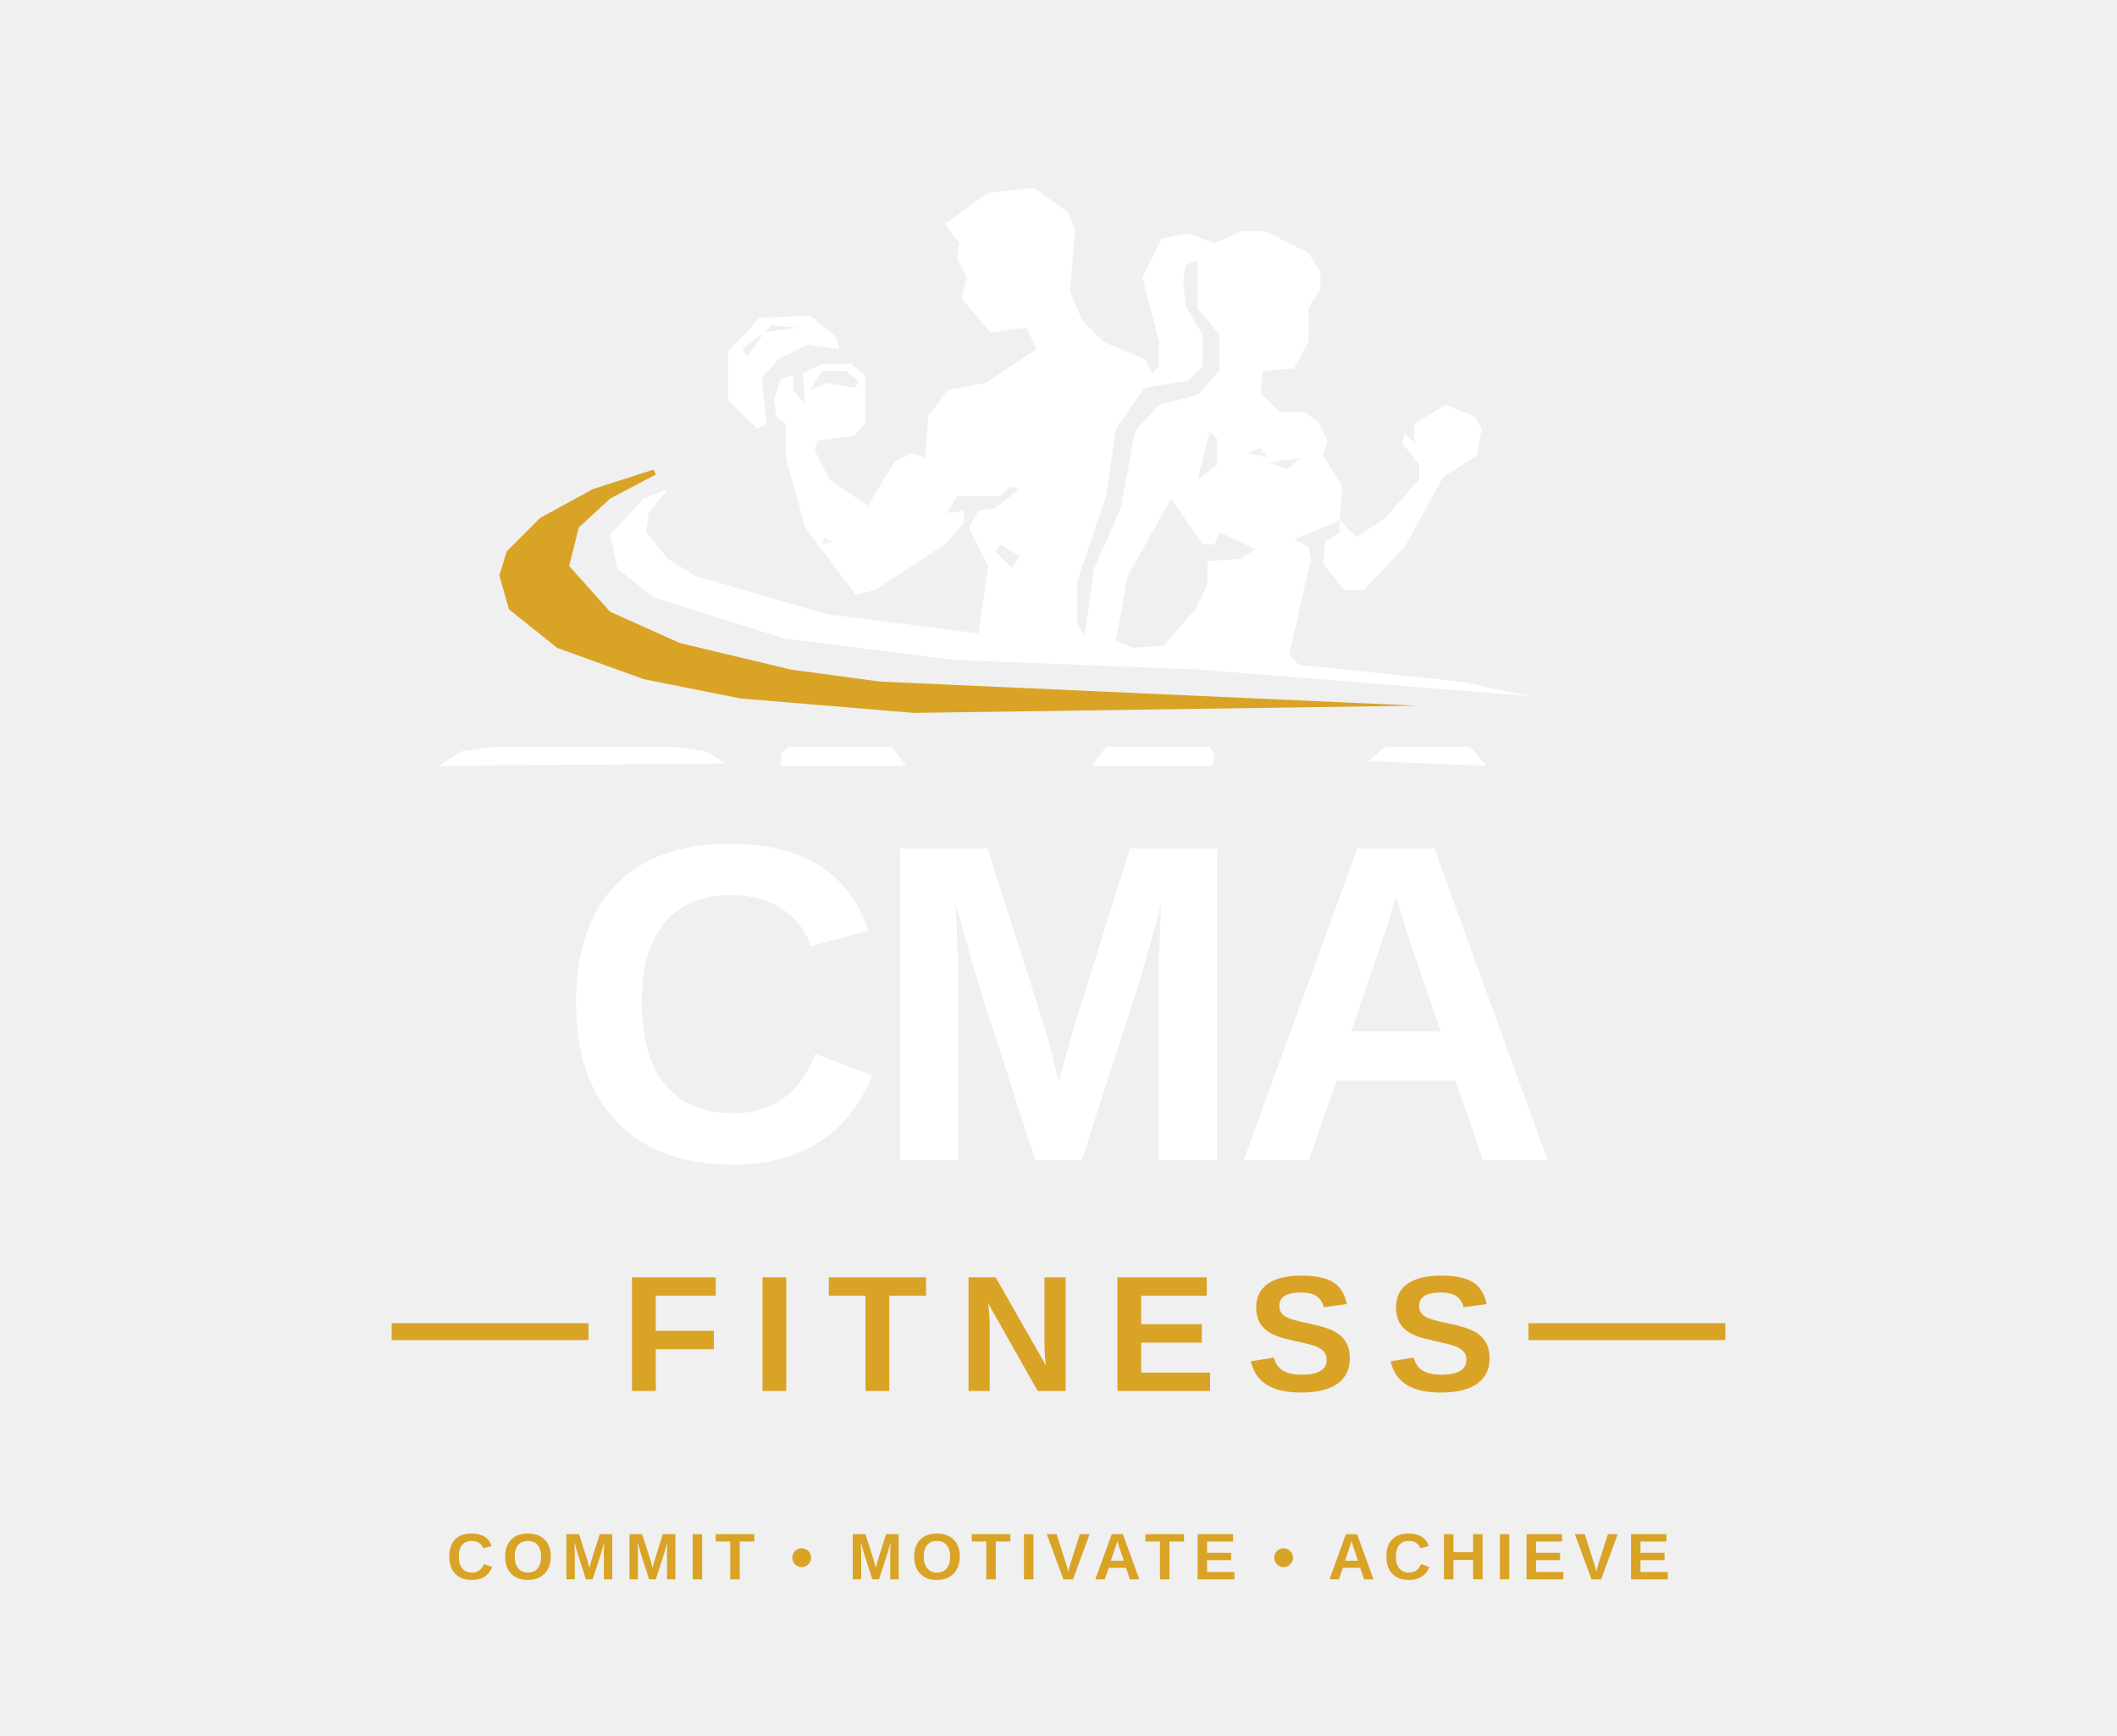
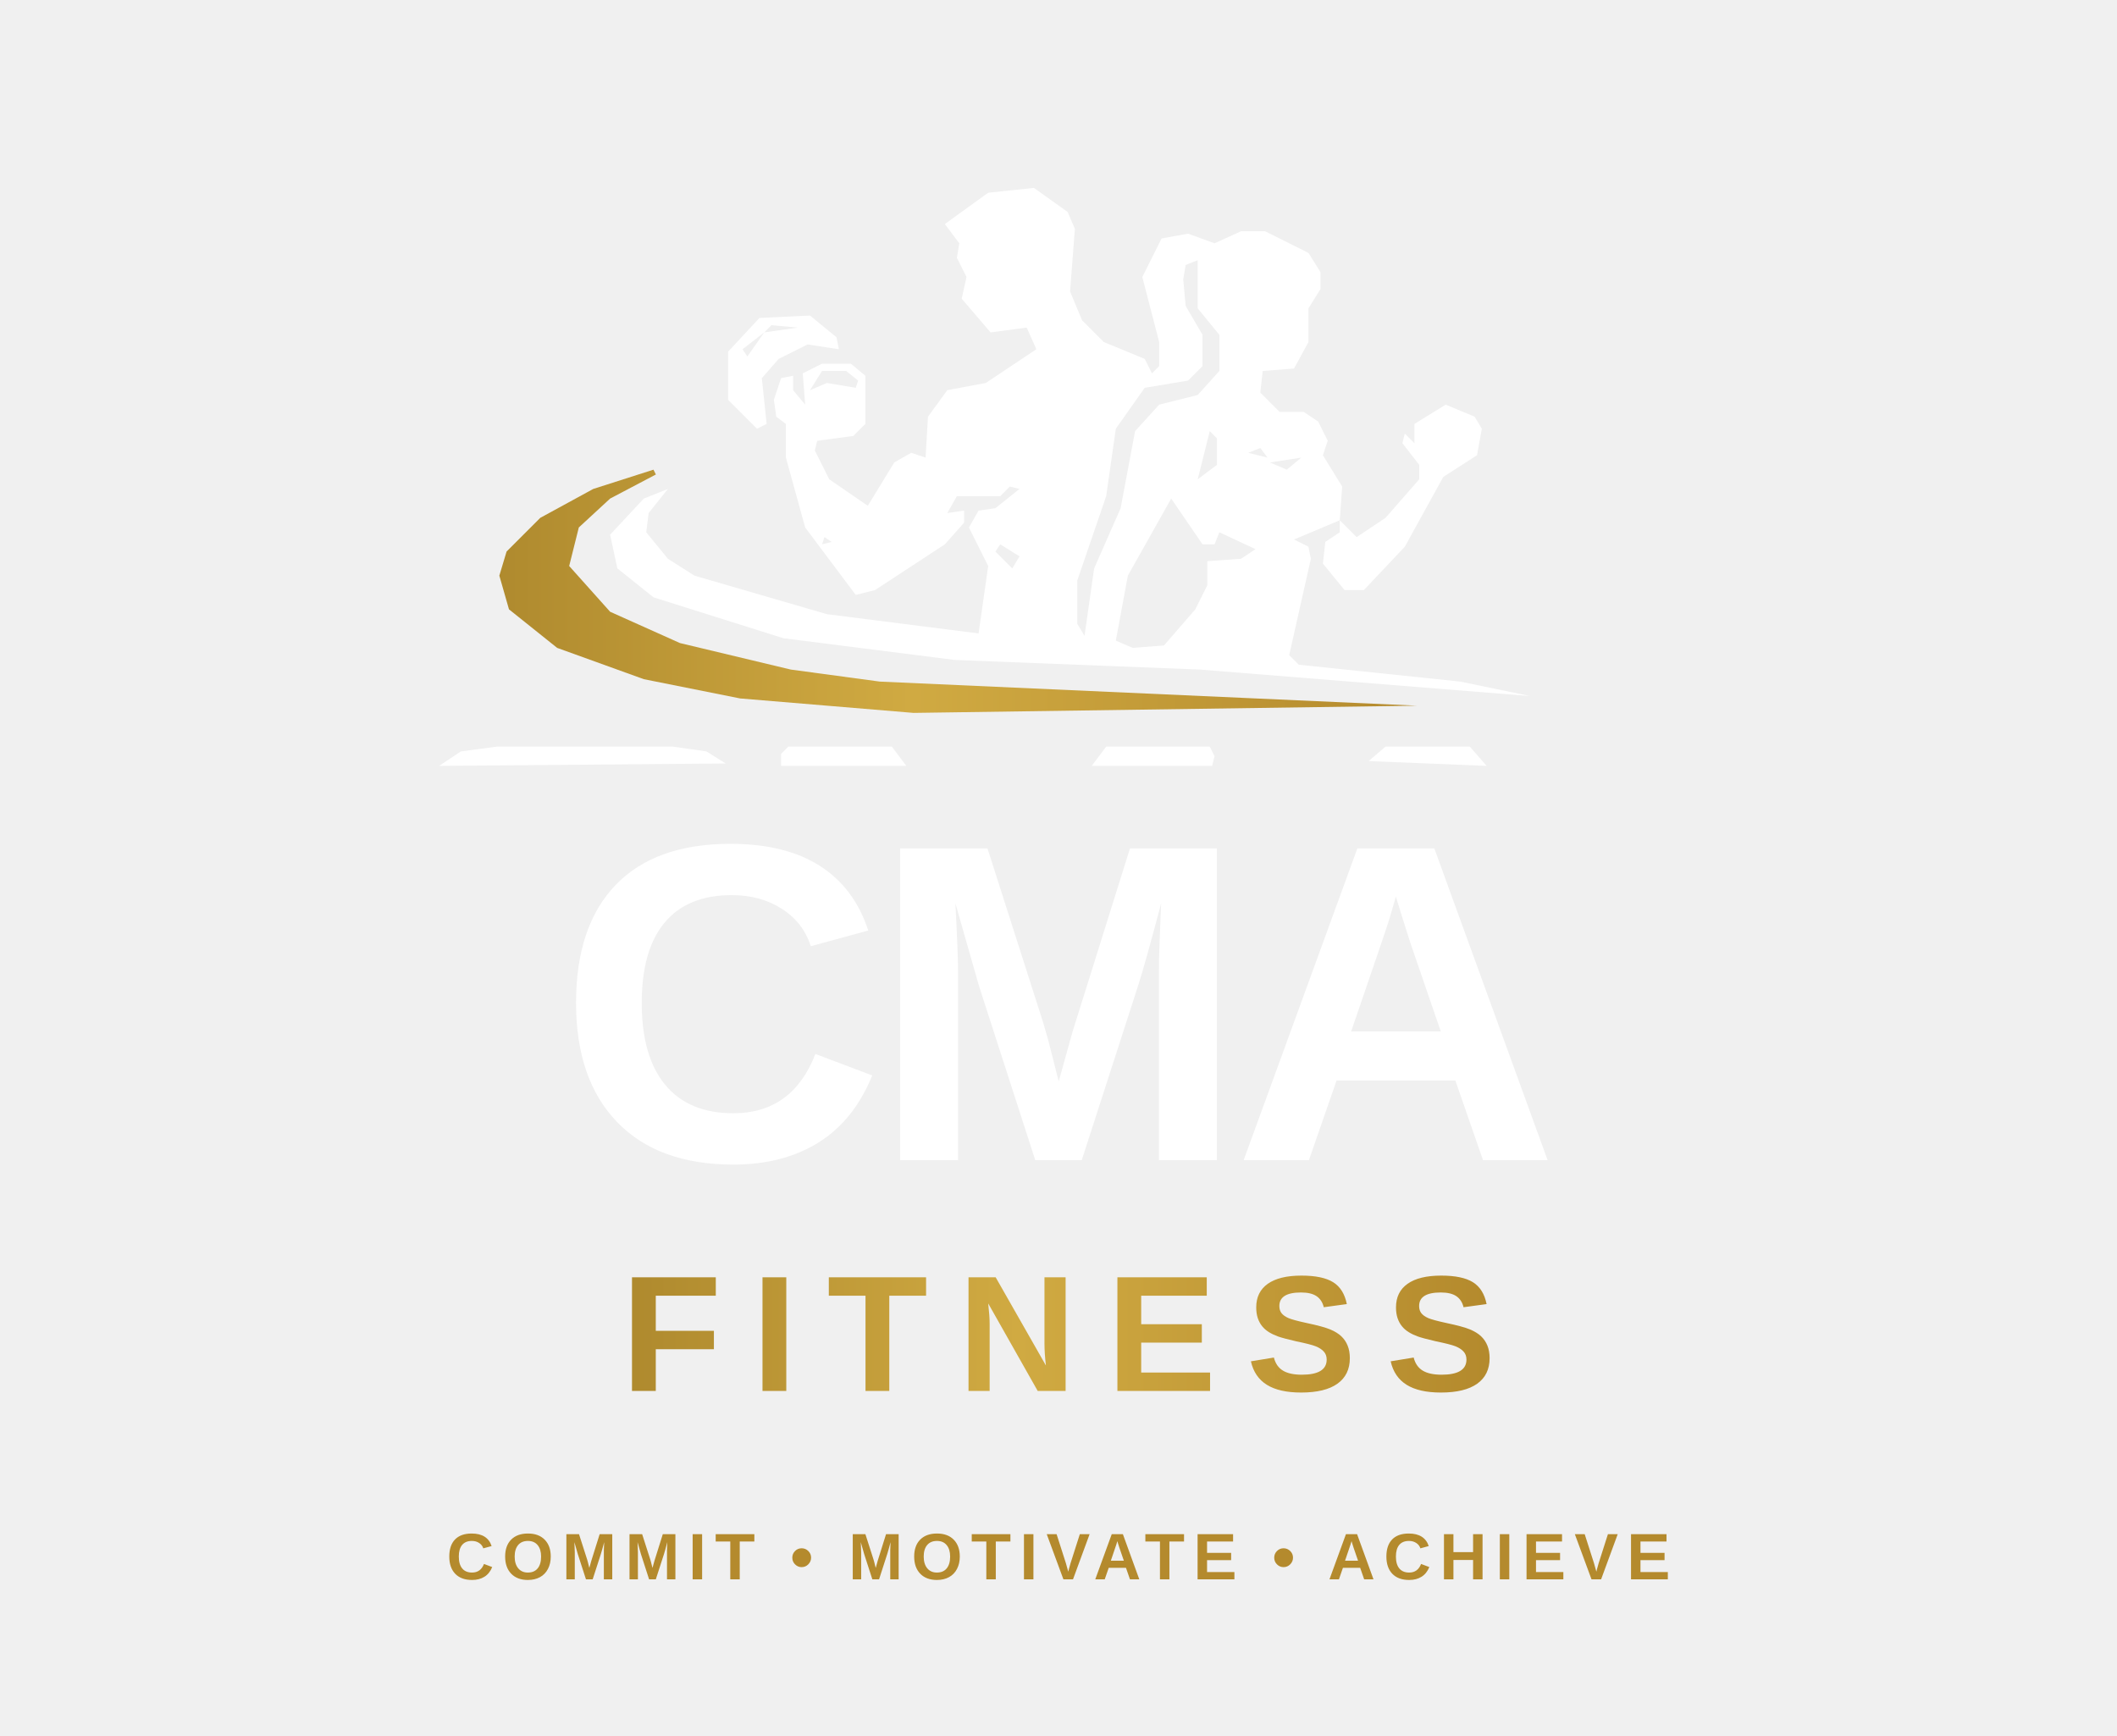
<svg xmlns="http://www.w3.org/2000/svg" viewBox="0 0 1000 820" role="img" aria-labelledby="title desc">
+   <defs>
+     <linearGradient id="logo-bronze" x1="0%" y1="0%" x2="100%" y2="0%">
+       <stop offset="0%" stop-color="#af8a2e" />
+       <stop offset="45%" stop-color="#d0aa42" />
+       <stop offset="100%" stop-color="#b48a2d" />
+     </linearGradient>
+   </defs>
  <g transform="translate(88 8) scale(4.55)">
    <path d="M 122.75,77.25 L 135.00,77.75 L 133.25,75.75 L 124.50,75.75 Z M 94.00,77.75 L 106.50,77.75 L 106.75,76.75 L 106.25,75.75 L 95.50,75.75 Z M 61.75,76.50 L 61.75,77.75 L 74.75,77.75 L 73.25,75.75 L 62.50,75.75 Z M 26.25,77.75 L 56.00,77.50 L 54.00,76.25 L 50.50,75.75 L 32.25,75.75 L 28.50,76.25 Z M 64.75,31.00 L 59.50,31.25 L 56.25,34.75 L 56.25,39.75 L 59.25,42.75 L 60.25,42.25 L 59.75,37.50 L 61.50,35.50 L 64.50,34.00 L 67.75,34.50 L 67.50,33.25 Z M 60.00,32.75 L 58.25,35.25 L 57.75,34.50 Z M 60.00,32.75 L 60.75,32.00 L 63.50,32.25 Z M 44.00,53.75 L 44.75,57.25 L 48.50,60.25 L 62.00,64.50 L 79.75,66.75 L 105.25,67.75 L 139.50,70.50 L 132.25,69.00 L 115.50,67.25 L 114.50,66.25 L 116.75,56.25 L 116.50,55.00 L 115.00,54.25 L 119.75,52.25 L 119.75,53.50 L 118.25,54.50 L 118.00,56.75 L 120.25,59.50 L 122.25,59.50 L 126.50,55.00 L 130.50,47.75 L 134.00,45.50 L 134.50,42.75 L 133.75,41.50 L 130.75,40.25 L 127.50,42.25 L 127.50,44.25 L 126.50,43.25 L 126.25,44.25 L 128.00,46.50 L 128.00,48.00 L 124.50,52.00 L 121.50,54.00 L 119.75,52.25 L 120.00,48.75 L 118.00,45.50 L 118.50,44.00 L 117.50,42.00 L 116.00,41.00 L 113.50,41.00 L 111.50,39.00 L 111.75,36.75 L 115.00,36.50 L 116.50,33.75 L 116.50,30.25 L 117.75,28.25 L 117.75,26.50 L 116.50,24.50 L 112.00,22.25 L 109.50,22.25 L 106.75,23.50 L 104.00,22.50 L 101.25,23.00 L 99.25,27.00 L 101.00,33.75 L 101.00,36.25 L 100.25,37.00 L 99.50,35.50 L 95.25,33.75 L 93.00,31.50 L 91.75,28.50 L 92.25,22.00 L 91.50,20.25 L 88.00,17.75 L 83.25,18.25 L 78.75,21.50 L 80.25,23.50 L 80.00,25.00 L 81.00,27.00 L 80.50,29.25 L 83.50,32.75 L 87.25,32.25 L 88.25,34.50 L 83.00,38.00 L 79.00,38.75 L 77.00,41.50 L 76.75,45.75 L 75.25,45.25 L 73.50,46.25 L 70.75,50.75 L 66.75,48.00 L 65.25,45.00 L 65.50,44.00 L 69.25,43.50 L 70.50,42.25 L 70.50,37.25 L 69.00,36.00 L 66.00,36.00 L 64.00,37.00 L 64.25,40.25 L 63.00,38.75 L 63.00,37.25 L 61.75,37.50 L 61.00,39.75 L 61.25,41.50 L 62.25,42.25 L 62.25,45.75 L 64.25,53.00 L 69.50,60.00 L 71.50,59.50 L 78.75,54.75 L 80.75,52.50 L 80.75,51.25 L 79.00,51.50 L 80.00,49.75 L 84.50,49.75 L 85.50,48.75 L 86.50,49.00 L 84.00,51.00 L 82.25,51.25 L 81.25,53.00 L 83.25,57.00 L 82.25,64.00 L 66.50,62.00 L 52.75,58.00 L 50.00,56.25 L 47.75,53.50 L 48.00,51.50 L 50.00,49.00 L 47.50,50.00 Z M 84.50,54.75 L 86.50,56.00 L 85.75,57.25 L 84.00,55.50 Z M 66.00,54.75 L 66.25,54.00 L 67.00,54.50 Z M 111.00,55.25 L 109.50,56.25 L 106.00,56.50 L 106.00,59.00 L 104.75,61.50 L 101.50,65.25 L 98.25,65.50 L 96.50,64.75 L 97.75,58.00 L 102.25,50.00 L 105.50,54.75 L 106.75,54.75 L 107.25,53.50 Z M 115.75,45.75 L 114.25,47.00 L 112.50,46.25 Z M 110.25,45.25 L 111.50,44.75 L 112.25,45.75 Z M 106.25,43.00 L 107.00,43.75 L 107.00,46.50 L 105.00,48.00 Z M 64.75,38.75 L 66.00,36.75 L 68.50,36.75 L 69.75,37.75 L 69.50,38.50 L 66.50,38.00 Z M 105.00,25.25 L 105.00,30.25 L 107.25,33.00 L 107.25,36.75 L 105.00,39.25 L 101.00,40.25 L 98.50,43.00 L 97.00,51.00 L 94.25,57.25 L 93.25,64.25 L 92.50,63.00 L 92.50,58.50 L 95.50,49.75 L 96.50,42.75 L 99.50,38.50 L 104.00,37.75 L 105.50,36.25 L 105.50,33.00 L 103.75,30.00 L 103.50,27.25 L 103.75,25.75 Z" fill="#ffffff" fill-rule="evenodd" />
-     <path d="M 32.50,58.00 L 33.50,61.50 L 38.50,65.50 L 47.50,68.75 L 57.50,70.75 L 75.50,72.25 L 127.75,71.50 L 72.00,69.00 L 62.75,67.75 L 51.25,65.00 L 44.00,61.75 L 39.75,57.00 L 40.75,53.00 L 44.00,50.00 L 48.75,47.50 L 48.50,47.00 L 42.25,49.00 L 36.75,52.00 L 33.25,55.50 Z" fill="#D9A326" fill-rule="evenodd" />
+     <path d="M 32.50,58.00 L 33.50,61.50 L 38.50,65.50 L 47.50,68.75 L 57.50,70.75 L 75.50,72.25 L 127.75,71.50 L 72.00,69.00 L 62.75,67.75 L 51.25,65.00 L 44.00,61.75 L 39.75,57.00 L 40.75,53.00 L 44.00,50.00 L 48.75,47.50 L 48.50,47.00 L 42.25,49.00 L 36.75,52.00 L 33.25,55.50 Z" fill="url(#logo-bronze)" fill-rule="evenodd" />
  </g>
  <text x="500" y="548" text-anchor="middle" font-family="Arial Black, Arial, Helvetica, sans-serif" font-size="214" font-weight="900" letter-spacing="-7" fill="#ffffff">CMA</text>
-   <line x1="185" y1="629" x2="278" y2="629" stroke="#D9A326" stroke-width="8" />
-   <line x1="722" y1="629" x2="815" y2="629" stroke="#D9A326" stroke-width="8" />
-   <text x="500" y="657" text-anchor="middle" font-family="Arial, Helvetica, sans-serif" font-size="78" font-weight="800" letter-spacing="14" fill="#D9A326">FITNESS</text>
-   <text x="500" y="746" text-anchor="middle" font-family="Arial, Helvetica, sans-serif" font-size="31" font-weight="800" letter-spacing="4" fill="#D9A326">COMMIT • MOTIVATE • ACHIEVE</text>
+   <line x1="230" y1="629" x2="280" y2="629" stroke="url(#logo-bronze)" stroke-width="5" stroke-linecap="round" />
+   <line x1="720" y1="629" x2="770" y2="629" stroke="url(#logo-bronze)" stroke-width="5" stroke-linecap="round" />
+   <text x="500" y="657" text-anchor="middle" font-family="Arial, Helvetica, sans-serif" font-size="78" font-weight="800" letter-spacing="14" fill="url(#logo-bronze)">FITNESS</text>
+   <text x="500" y="746" text-anchor="middle" font-family="Arial, Helvetica, sans-serif" font-size="31" font-weight="800" letter-spacing="4" fill="#b48a2d">COMMIT • MOTIVATE • ACHIEVE</text>
</svg>
